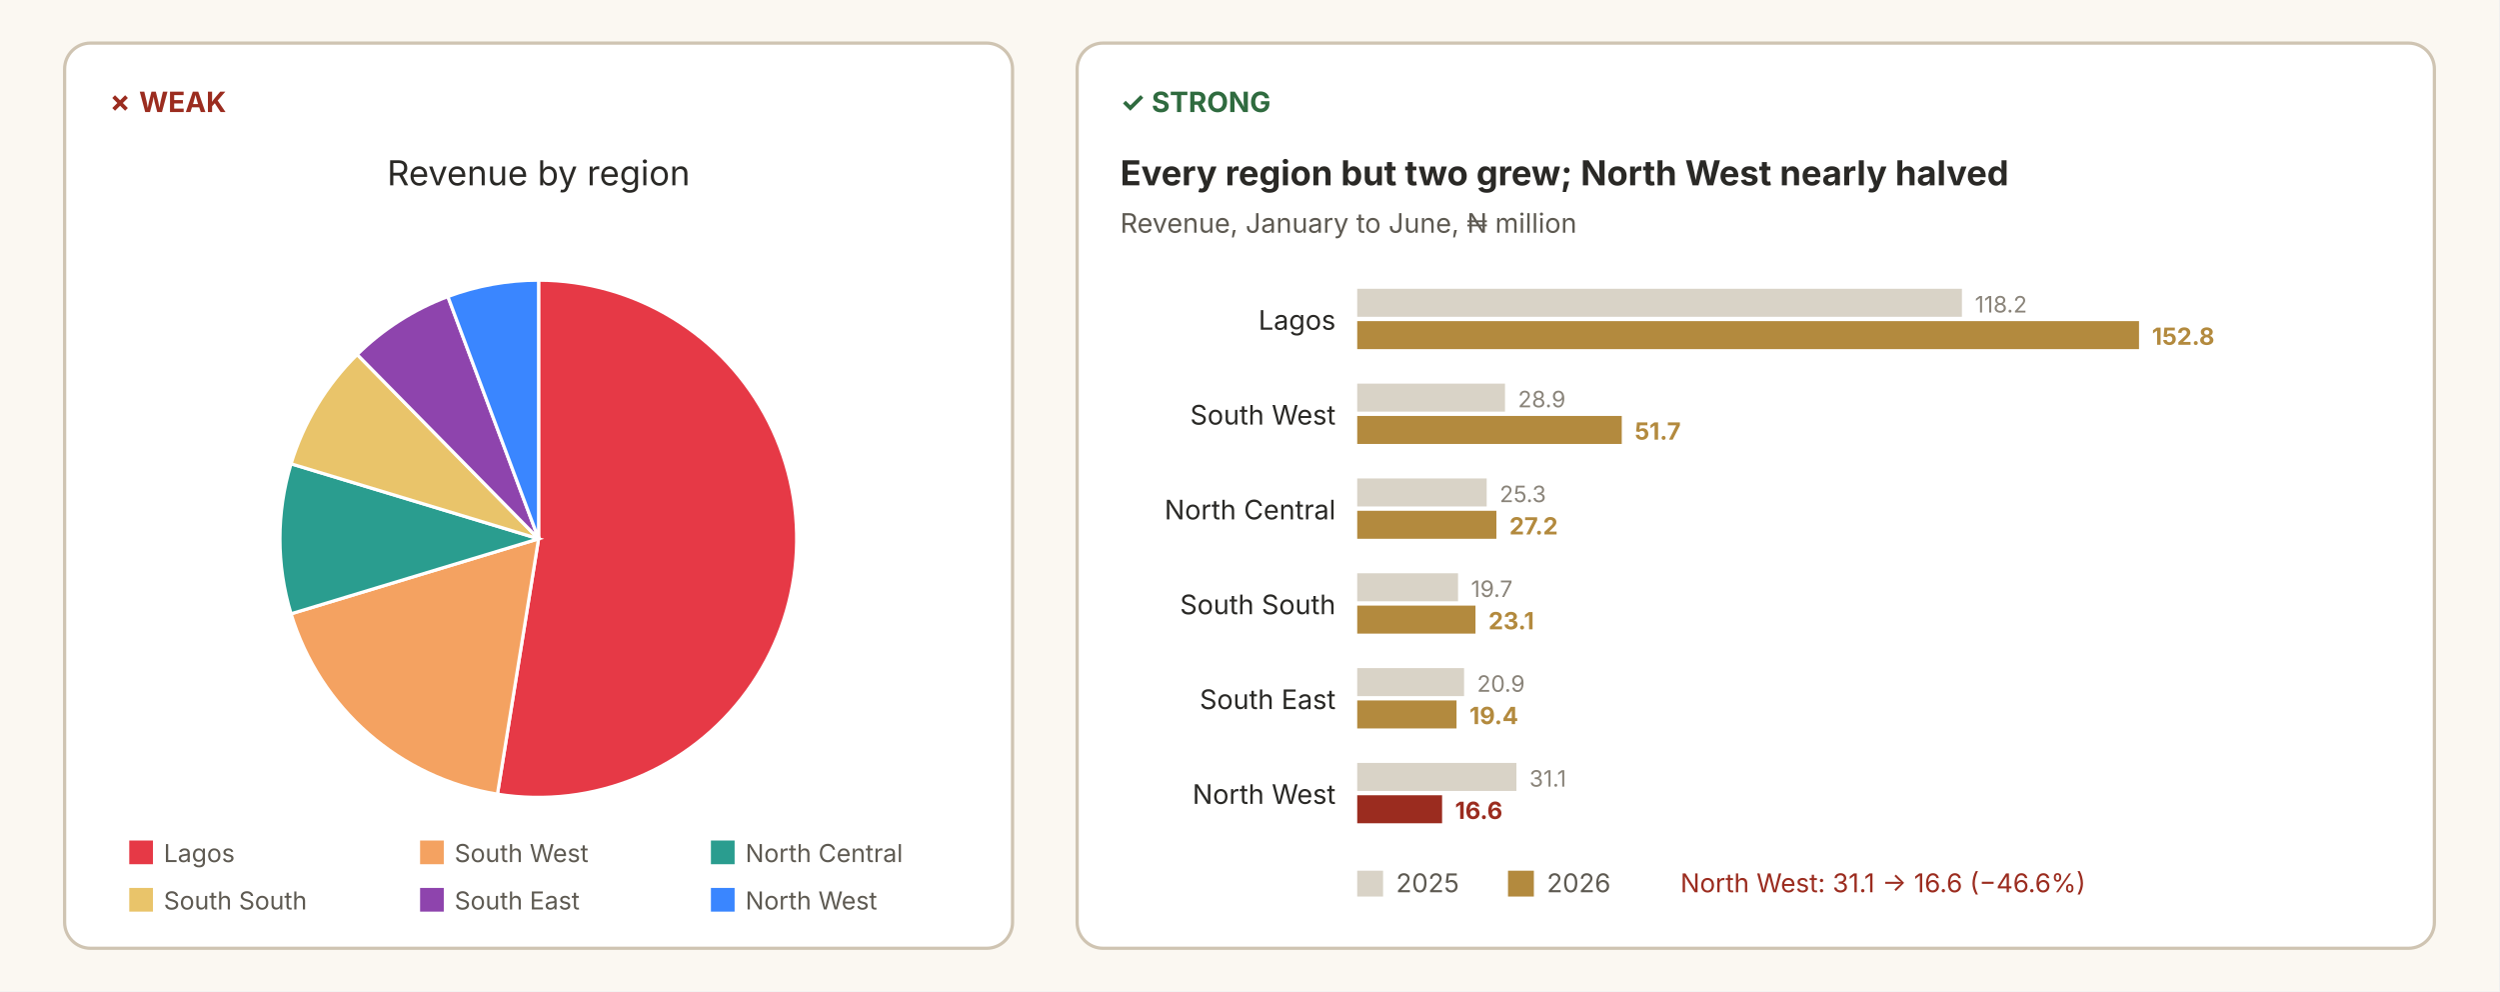
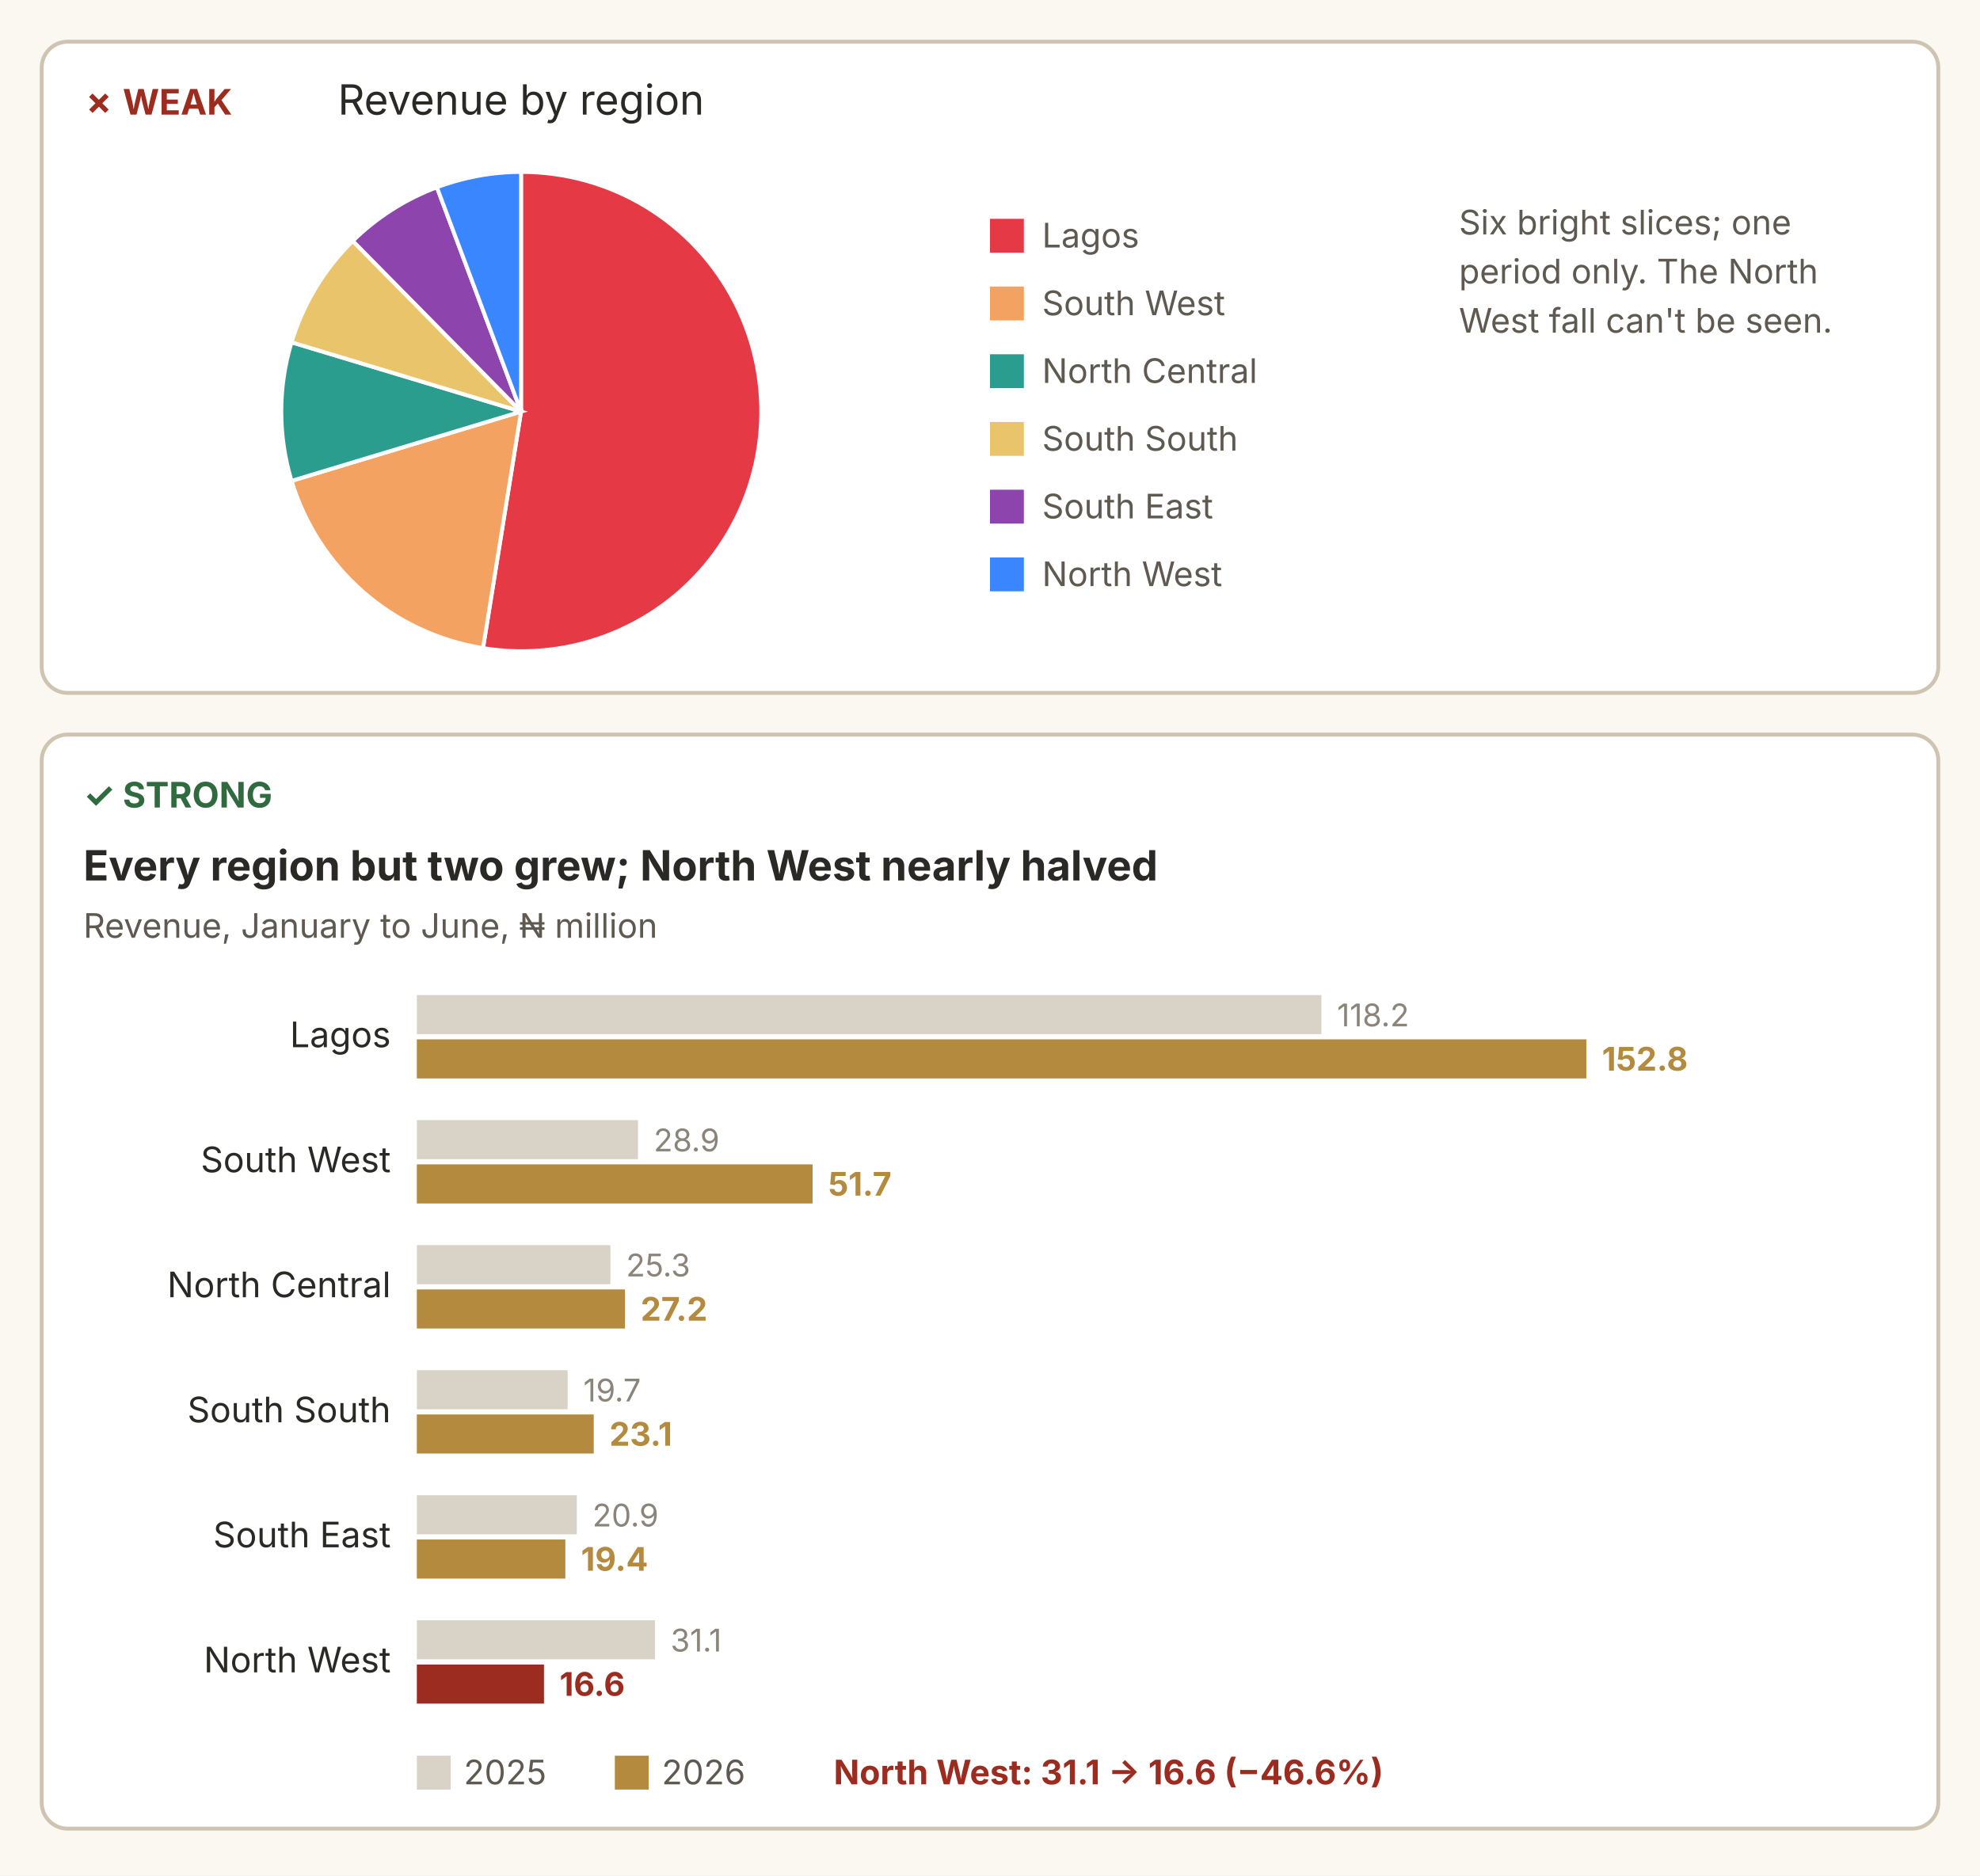
- <svg xmlns="http://www.w3.org/2000/svg" viewBox="0 0 1160 460" width="1160" height="460" role="img" aria-label="The same data shown two ways. On the left, a weak chart: a six-slice pie of first-half 2026 revenue in bright colours titled Revenue by region; only Lagos stands out and the North West fall is invisible. On the right, a strong chart: horizontal bars for each region, first half 2025 in grey and first half 2026 in gold, North West 2026 in red, titled Every region but two grew; North West nearly halved.">
-   <rect width="1160" height="460" fill="#FBF8F2" />
+ <svg xmlns="http://www.w3.org/2000/svg" viewBox="0 0 760 720" width="760" height="720" role="img" aria-label="The same data shown two ways. A weak chart: a six-slice pie of first-half 2026 revenue in bright colours titled Revenue by region; only Lagos stands out and the North West fall is invisible. A strong chart: paired bars for each region, first half 2025 in grey and 2026 in gold, North West 2026 in red, titled Every region but two grew; North West nearly halved.">
+   <rect width="760" height="720" fill="#FBF8F2" />
  <g font-family="Inter, 'Segoe UI', Arial, sans-serif">
-     <rect x="30" y="20" width="440" height="420" rx="12" fill="#FFFFFF" stroke="#CFC4B2" stroke-width="1.5" />
-     <text x="50" y="52" font-size="13" font-weight="700" fill="#9B2C1F">✗ WEAK</text>
-     <text x="250" y="86" font-size="16" fill="#2A2926" text-anchor="middle">Revenue by region</text>
-     <path d="M250,250 L250.0,130.0 A120,120 0 1 1 230.9,368.5 z" fill="#E63946" stroke="#FFFFFF" stroke-width="1.5" />
-     <path d="M250,250 L230.9,368.5 A120,120 0 0 1 135.1,284.8 z" fill="#F4A261" stroke="#FFFFFF" stroke-width="1.5" />
-     <path d="M250,250 L135.1,284.8 A120,120 0 0 1 135.1,215.2 z" fill="#2A9D8F" stroke="#FFFFFF" stroke-width="1.5" />
-     <path d="M250,250 L135.1,215.2 A120,120 0 0 1 165.8,164.5 z" fill="#E9C46A" stroke="#FFFFFF" stroke-width="1.5" />
-     <path d="M250,250 L165.8,164.5 A120,120 0 0 1 207.9,137.6 z" fill="#8E44AD" stroke="#FFFFFF" stroke-width="1.5" />
-     <path d="M250,250 L207.9,137.6 A120,120 0 0 1 250.0,130.0 z" fill="#3A86FF" stroke="#FFFFFF" stroke-width="1.5" />
-     <rect x="60" y="390" width="11" height="11" fill="#E63946" />
-     <text x="76" y="400" font-size="11.5" fill="#5E5A52">Lagos</text>
-     <rect x="195" y="390" width="11" height="11" fill="#F4A261" />
-     <text x="211" y="400" font-size="11.5" fill="#5E5A52">South West</text>
-     <rect x="330" y="390" width="11" height="11" fill="#2A9D8F" />
-     <text x="346" y="400" font-size="11.5" fill="#5E5A52">North Central</text>
-     <rect x="60" y="412" width="11" height="11" fill="#E9C46A" />
-     <text x="76" y="422" font-size="11.5" fill="#5E5A52">South South</text>
-     <rect x="195" y="412" width="11" height="11" fill="#8E44AD" />
-     <text x="211" y="422" font-size="11.5" fill="#5E5A52">South East</text>
-     <rect x="330" y="412" width="11" height="11" fill="#3A86FF" />
-     <text x="346" y="422" font-size="11.5" fill="#5E5A52">North West</text>
-     <rect x="500" y="20" width="630" height="420" rx="12" fill="#FFFFFF" stroke="#CFC4B2" stroke-width="1.5" />
-     <text x="520" y="52" font-size="13" font-weight="700" fill="#2F6B3F">✓ STRONG</text>
-     <text x="520" y="86" font-size="16" font-weight="700" fill="#2A2926">Every region but two grew; North West nearly halved</text>
-     <text x="520" y="108" font-size="12.5" fill="#5E5A52">Revenue, January to June, ₦ million</text>
-     <text x="620" y="153" font-size="12.5" fill="#2A2926" text-anchor="end">Lagos</text>
-     <rect x="630" y="134" width="280.7" height="13" fill="#D9D3C7" />
-     <text x="916.7" y="145" font-size="10.5" fill="#8A847A">118.2</text>
-     <rect x="630" y="149" width="362.9" height="13" fill="#B38A3E" />
-     <text x="998.9" y="160" font-size="11" font-weight="700" fill="#B38A3E">152.8</text>
-     <text x="620" y="197" font-size="12.5" fill="#2A2926" text-anchor="end">South West</text>
-     <rect x="630" y="178" width="68.6" height="13" fill="#D9D3C7" />
-     <text x="704.6" y="189" font-size="10.5" fill="#8A847A">28.9</text>
-     <rect x="630" y="193" width="122.8" height="13" fill="#B38A3E" />
-     <text x="758.8" y="204" font-size="11" font-weight="700" fill="#B38A3E">51.7</text>
-     <text x="620" y="241" font-size="12.5" fill="#2A2926" text-anchor="end">North Central</text>
-     <rect x="630" y="222" width="60.1" height="13" fill="#D9D3C7" />
-     <text x="696.1" y="233" font-size="10.5" fill="#8A847A">25.3</text>
-     <rect x="630" y="237" width="64.6" height="13" fill="#B38A3E" />
-     <text x="700.6" y="248" font-size="11" font-weight="700" fill="#B38A3E">27.2</text>
-     <text x="620" y="285" font-size="12.5" fill="#2A2926" text-anchor="end">South South</text>
-     <rect x="630" y="266" width="46.8" height="13" fill="#D9D3C7" />
-     <text x="682.8" y="277" font-size="10.5" fill="#8A847A">19.7</text>
-     <rect x="630" y="281" width="54.9" height="13" fill="#B38A3E" />
-     <text x="690.9" y="292" font-size="11" font-weight="700" fill="#B38A3E">23.1</text>
-     <text x="620" y="329" font-size="12.5" fill="#2A2926" text-anchor="end">South East</text>
-     <rect x="630" y="310" width="49.6" height="13" fill="#D9D3C7" />
-     <text x="685.6" y="321" font-size="10.5" fill="#8A847A">20.9</text>
-     <rect x="630" y="325" width="46.1" height="13" fill="#B38A3E" />
-     <text x="682.1" y="336" font-size="11" font-weight="700" fill="#B38A3E">19.4</text>
-     <text x="620" y="373" font-size="12.5" fill="#2A2926" text-anchor="end">North West</text>
-     <rect x="630" y="354" width="73.9" height="13" fill="#D9D3C7" />
-     <text x="709.9" y="365" font-size="10.5" fill="#8A847A">31.1</text>
-     <rect x="630" y="369" width="39.4" height="13" fill="#9B2C1F" />
-     <text x="675.4" y="380" font-size="11" font-weight="700" fill="#9B2C1F">16.6</text>
-     <rect x="630" y="404" width="12" height="12" fill="#D9D3C7" />
-     <text x="648" y="414" font-size="12" fill="#5E5A52">2025</text>
-     <rect x="700" y="404" width="12" height="12" fill="#B38A3E" />
-     <text x="718" y="414" font-size="12" fill="#5E5A52">2026</text>
-     <text x="780" y="414" font-size="12" fill="#9B2C1F">North West: 31.1 → 16.6 (−46.6%)</text>
+     <rect x="16.0" y="16.0" width="728.0" height="250.0" rx="10" fill="#FFFFFF" stroke="#CFC4B2" stroke-width="1.5" />
+     <text xml:space="preserve" x="32.0" y="44.0" font-size="13.5" fill="#9B2C1F" font-weight="700" text-anchor="start">✗ WEAK</text>
+     <text xml:space="preserve" x="200.0" y="44.0" font-size="16" fill="#2A2926" font-weight="400" text-anchor="middle">Revenue by region</text>
+     <path d="M200,158 L200.0,66.0 A92,92 0 1 1 185.4,248.8 z" fill="#E63946" stroke="#FFFFFF" stroke-width="1.5" />
+     <path d="M200,158 L185.4,248.8 A92,92 0 0 1 111.9,184.6 z" fill="#F4A261" stroke="#FFFFFF" stroke-width="1.5" />
+     <path d="M200,158 L111.9,184.6 A92,92 0 0 1 111.9,131.4 z" fill="#2A9D8F" stroke="#FFFFFF" stroke-width="1.5" />
+     <path d="M200,158 L111.9,131.4 A92,92 0 0 1 135.4,92.5 z" fill="#E9C46A" stroke="#FFFFFF" stroke-width="1.5" />
+     <path d="M200,158 L135.4,92.5 A92,92 0 0 1 167.7,71.9 z" fill="#8E44AD" stroke="#FFFFFF" stroke-width="1.5" />
+     <path d="M200,158 L167.7,71.9 A92,92 0 0 1 200.0,66.0 z" fill="#3A86FF" stroke="#FFFFFF" stroke-width="1.5" />
+     <rect x="380.0" y="84.0" width="13.0" height="13.0" rx="0" fill="#E63946" />
+     <text xml:space="preserve" x="400.0" y="95.0" font-size="13" fill="#5E5A52" font-weight="400" text-anchor="start">Lagos</text>
+     <rect x="380.0" y="110.0" width="13.0" height="13.0" rx="0" fill="#F4A261" />
+     <text xml:space="preserve" x="400.0" y="121.0" font-size="13" fill="#5E5A52" font-weight="400" text-anchor="start">South West</text>
+     <rect x="380.0" y="136.0" width="13.0" height="13.0" rx="0" fill="#2A9D8F" />
+     <text xml:space="preserve" x="400.0" y="147.0" font-size="13" fill="#5E5A52" font-weight="400" text-anchor="start">North Central</text>
+     <rect x="380.0" y="162.0" width="13.0" height="13.0" rx="0" fill="#E9C46A" />
+     <text xml:space="preserve" x="400.0" y="173.0" font-size="13" fill="#5E5A52" font-weight="400" text-anchor="start">South South</text>
+     <rect x="380.0" y="188.0" width="13.0" height="13.0" rx="0" fill="#8E44AD" />
+     <text xml:space="preserve" x="400.0" y="199.0" font-size="13" fill="#5E5A52" font-weight="400" text-anchor="start">South East</text>
+     <rect x="380.0" y="214.0" width="13.0" height="13.0" rx="0" fill="#3A86FF" />
+     <text xml:space="preserve" x="400.0" y="225.0" font-size="13" fill="#5E5A52" font-weight="400" text-anchor="start">North West</text>
+     <text xml:space="preserve" x="560.0" y="90.0" font-size="13" fill="#5E5A52" font-weight="400" text-anchor="start">Six bright slices; one</text>
+     <text xml:space="preserve" x="560.0" y="108.8" font-size="13" fill="#5E5A52" font-weight="400" text-anchor="start">period only. The North</text>
+     <text xml:space="preserve" x="560.0" y="127.7" font-size="13" fill="#5E5A52" font-weight="400" text-anchor="start">West fall can't be seen.</text>
+     <rect x="16.0" y="282.0" width="728.0" height="420.0" rx="10" fill="#FFFFFF" stroke="#CFC4B2" stroke-width="1.5" />
+     <text xml:space="preserve" x="32.0" y="310.0" font-size="13.5" fill="#2F6B3F" font-weight="700" text-anchor="start">✓ STRONG</text>
+     <text xml:space="preserve" x="32.0" y="338.0" font-size="16" fill="#2A2926" font-weight="700" text-anchor="start">Every region but two grew; North West nearly halved</text>
+     <text xml:space="preserve" x="32.0" y="360.0" font-size="13" fill="#5E5A52" font-weight="400" text-anchor="start">Revenue, January to June, ₦ million</text>
+     <text xml:space="preserve" x="150.0" y="402.0" font-size="13.5" fill="#2A2926" font-weight="400" text-anchor="end">Lagos</text>
+     <rect x="160.0" y="382.0" width="347.2" height="15.0" rx="0" fill="#D9D3C7" />
+     <text xml:space="preserve" x="513.2" y="394.0" font-size="12" fill="#8A847A" font-weight="400" text-anchor="start">118.2</text>
+     <rect x="160.0" y="399.0" width="448.9" height="15.0" rx="0" fill="#B38A3E" />
+     <text xml:space="preserve" x="614.9" y="411.0" font-size="12.5" fill="#B38A3E" font-weight="700" text-anchor="start">152.8</text>
+     <text xml:space="preserve" x="150.0" y="450.0" font-size="13.5" fill="#2A2926" font-weight="400" text-anchor="end">South West</text>
+     <rect x="160.0" y="430.0" width="84.9" height="15.0" rx="0" fill="#D9D3C7" />
+     <text xml:space="preserve" x="250.9" y="442.0" font-size="12" fill="#8A847A" font-weight="400" text-anchor="start">28.9</text>
+     <rect x="160.0" y="447.0" width="151.9" height="15.0" rx="0" fill="#B38A3E" />
+     <text xml:space="preserve" x="317.9" y="459.0" font-size="12.5" fill="#B38A3E" font-weight="700" text-anchor="start">51.7</text>
+     <text xml:space="preserve" x="150.0" y="498.0" font-size="13.5" fill="#2A2926" font-weight="400" text-anchor="end">North Central</text>
+     <rect x="160.0" y="478.0" width="74.3" height="15.0" rx="0" fill="#D9D3C7" />
+     <text xml:space="preserve" x="240.3" y="490.0" font-size="12" fill="#8A847A" font-weight="400" text-anchor="start">25.3</text>
+     <rect x="160.0" y="495.0" width="79.9" height="15.0" rx="0" fill="#B38A3E" />
+     <text xml:space="preserve" x="245.9" y="507.0" font-size="12.5" fill="#B38A3E" font-weight="700" text-anchor="start">27.2</text>
+     <text xml:space="preserve" x="150.0" y="546.0" font-size="13.5" fill="#2A2926" font-weight="400" text-anchor="end">South South</text>
+     <rect x="160.0" y="526.0" width="57.9" height="15.0" rx="0" fill="#D9D3C7" />
+     <text xml:space="preserve" x="223.9" y="538.0" font-size="12" fill="#8A847A" font-weight="400" text-anchor="start">19.7</text>
+     <rect x="160.0" y="543.0" width="67.9" height="15.0" rx="0" fill="#B38A3E" />
+     <text xml:space="preserve" x="233.9" y="555.0" font-size="12.5" fill="#B38A3E" font-weight="700" text-anchor="start">23.1</text>
+     <text xml:space="preserve" x="150.0" y="594.0" font-size="13.5" fill="#2A2926" font-weight="400" text-anchor="end">South East</text>
+     <rect x="160.0" y="574.0" width="61.4" height="15.0" rx="0" fill="#D9D3C7" />
+     <text xml:space="preserve" x="227.4" y="586.0" font-size="12" fill="#8A847A" font-weight="400" text-anchor="start">20.9</text>
+     <rect x="160.0" y="591.0" width="57.0" height="15.0" rx="0" fill="#B38A3E" />
+     <text xml:space="preserve" x="223.0" y="603.0" font-size="12.5" fill="#B38A3E" font-weight="700" text-anchor="start">19.4</text>
+     <text xml:space="preserve" x="150.0" y="642.0" font-size="13.5" fill="#2A2926" font-weight="400" text-anchor="end">North West</text>
+     <rect x="160.0" y="622.0" width="91.4" height="15.0" rx="0" fill="#D9D3C7" />
+     <text xml:space="preserve" x="257.4" y="634.0" font-size="12" fill="#8A847A" font-weight="400" text-anchor="start">31.1</text>
+     <rect x="160.0" y="639.0" width="48.8" height="15.0" rx="0" fill="#9B2C1F" />
+     <text xml:space="preserve" x="214.8" y="651.0" font-size="12.5" fill="#9B2C1F" font-weight="700" text-anchor="start">16.6</text>
+     <rect x="160.0" y="674.0" width="13.0" height="13.0" rx="0" fill="#D9D3C7" />
+     <text xml:space="preserve" x="178.0" y="685.0" font-size="13" fill="#5E5A52" font-weight="400" text-anchor="start">2025</text>
+     <rect x="236.0" y="674.0" width="13.0" height="13.0" rx="0" fill="#B38A3E" />
+     <text xml:space="preserve" x="254.0" y="685.0" font-size="13" fill="#5E5A52" font-weight="400" text-anchor="start">2026</text>
+     <text xml:space="preserve" x="320.0" y="685.0" font-size="13" fill="#9B2C1F" font-weight="700" text-anchor="start">North West: 31.1 → 16.6 (−46.6%)</text>
  </g>
</svg>
